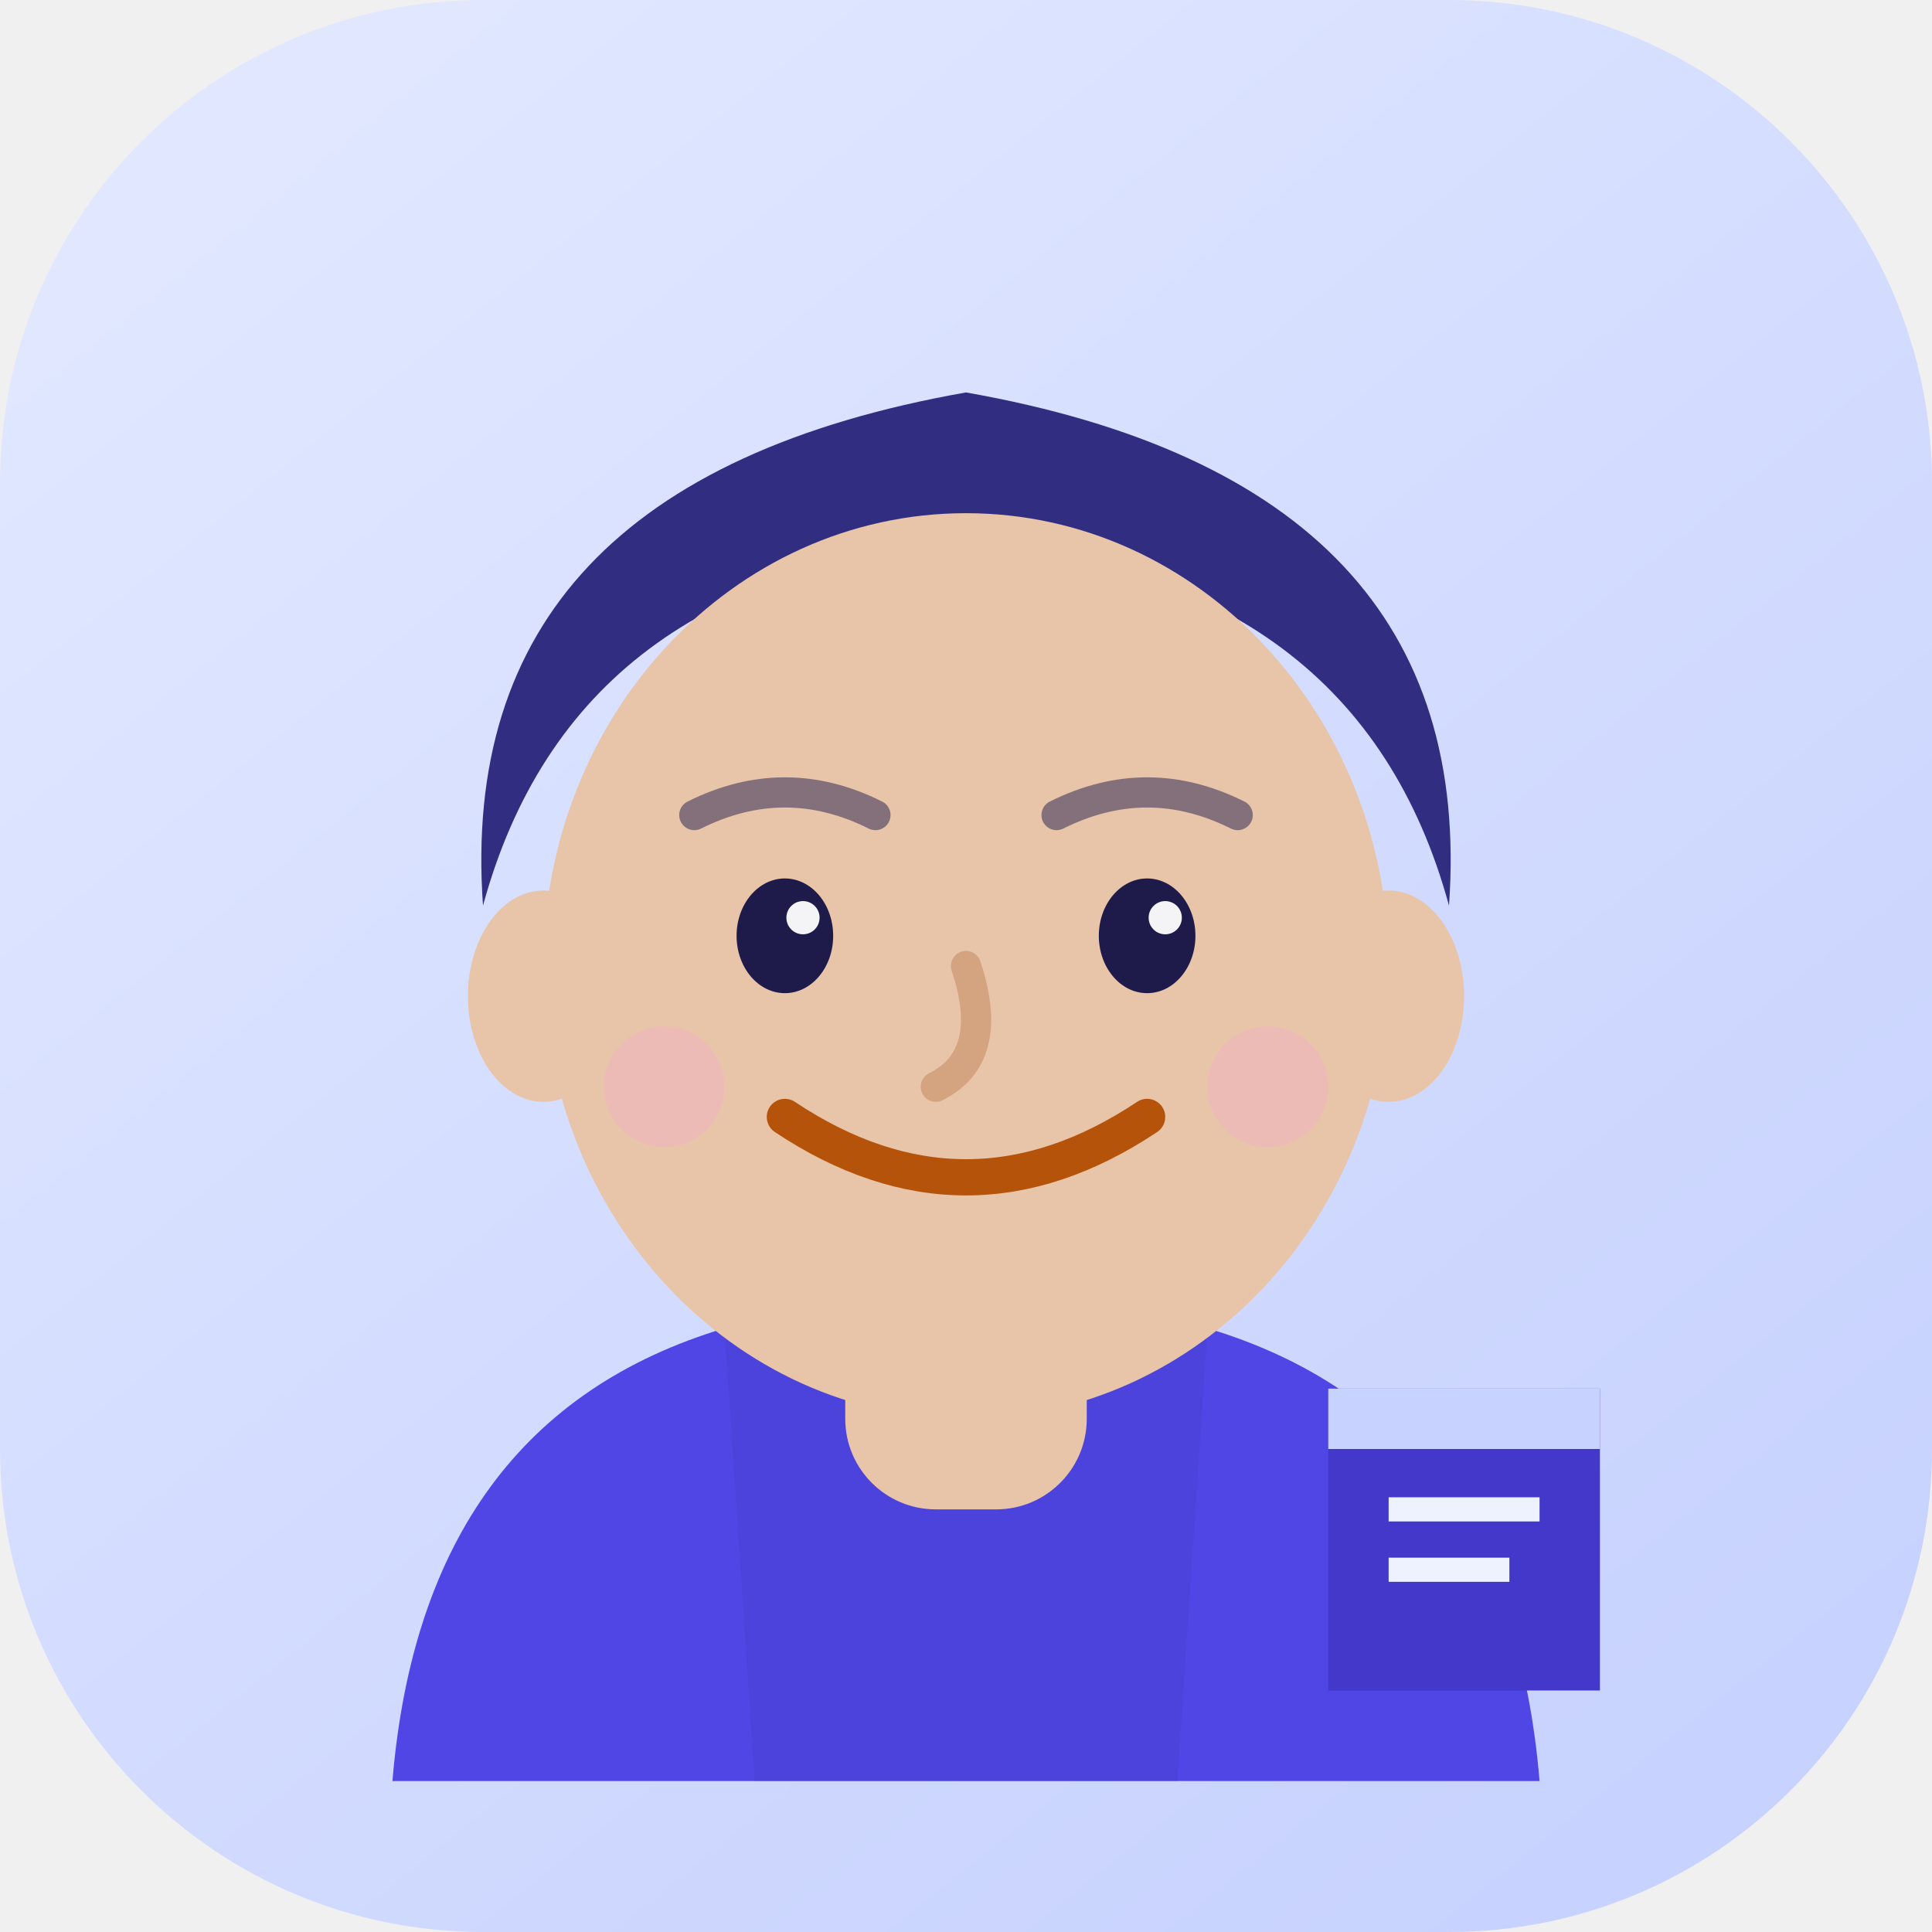
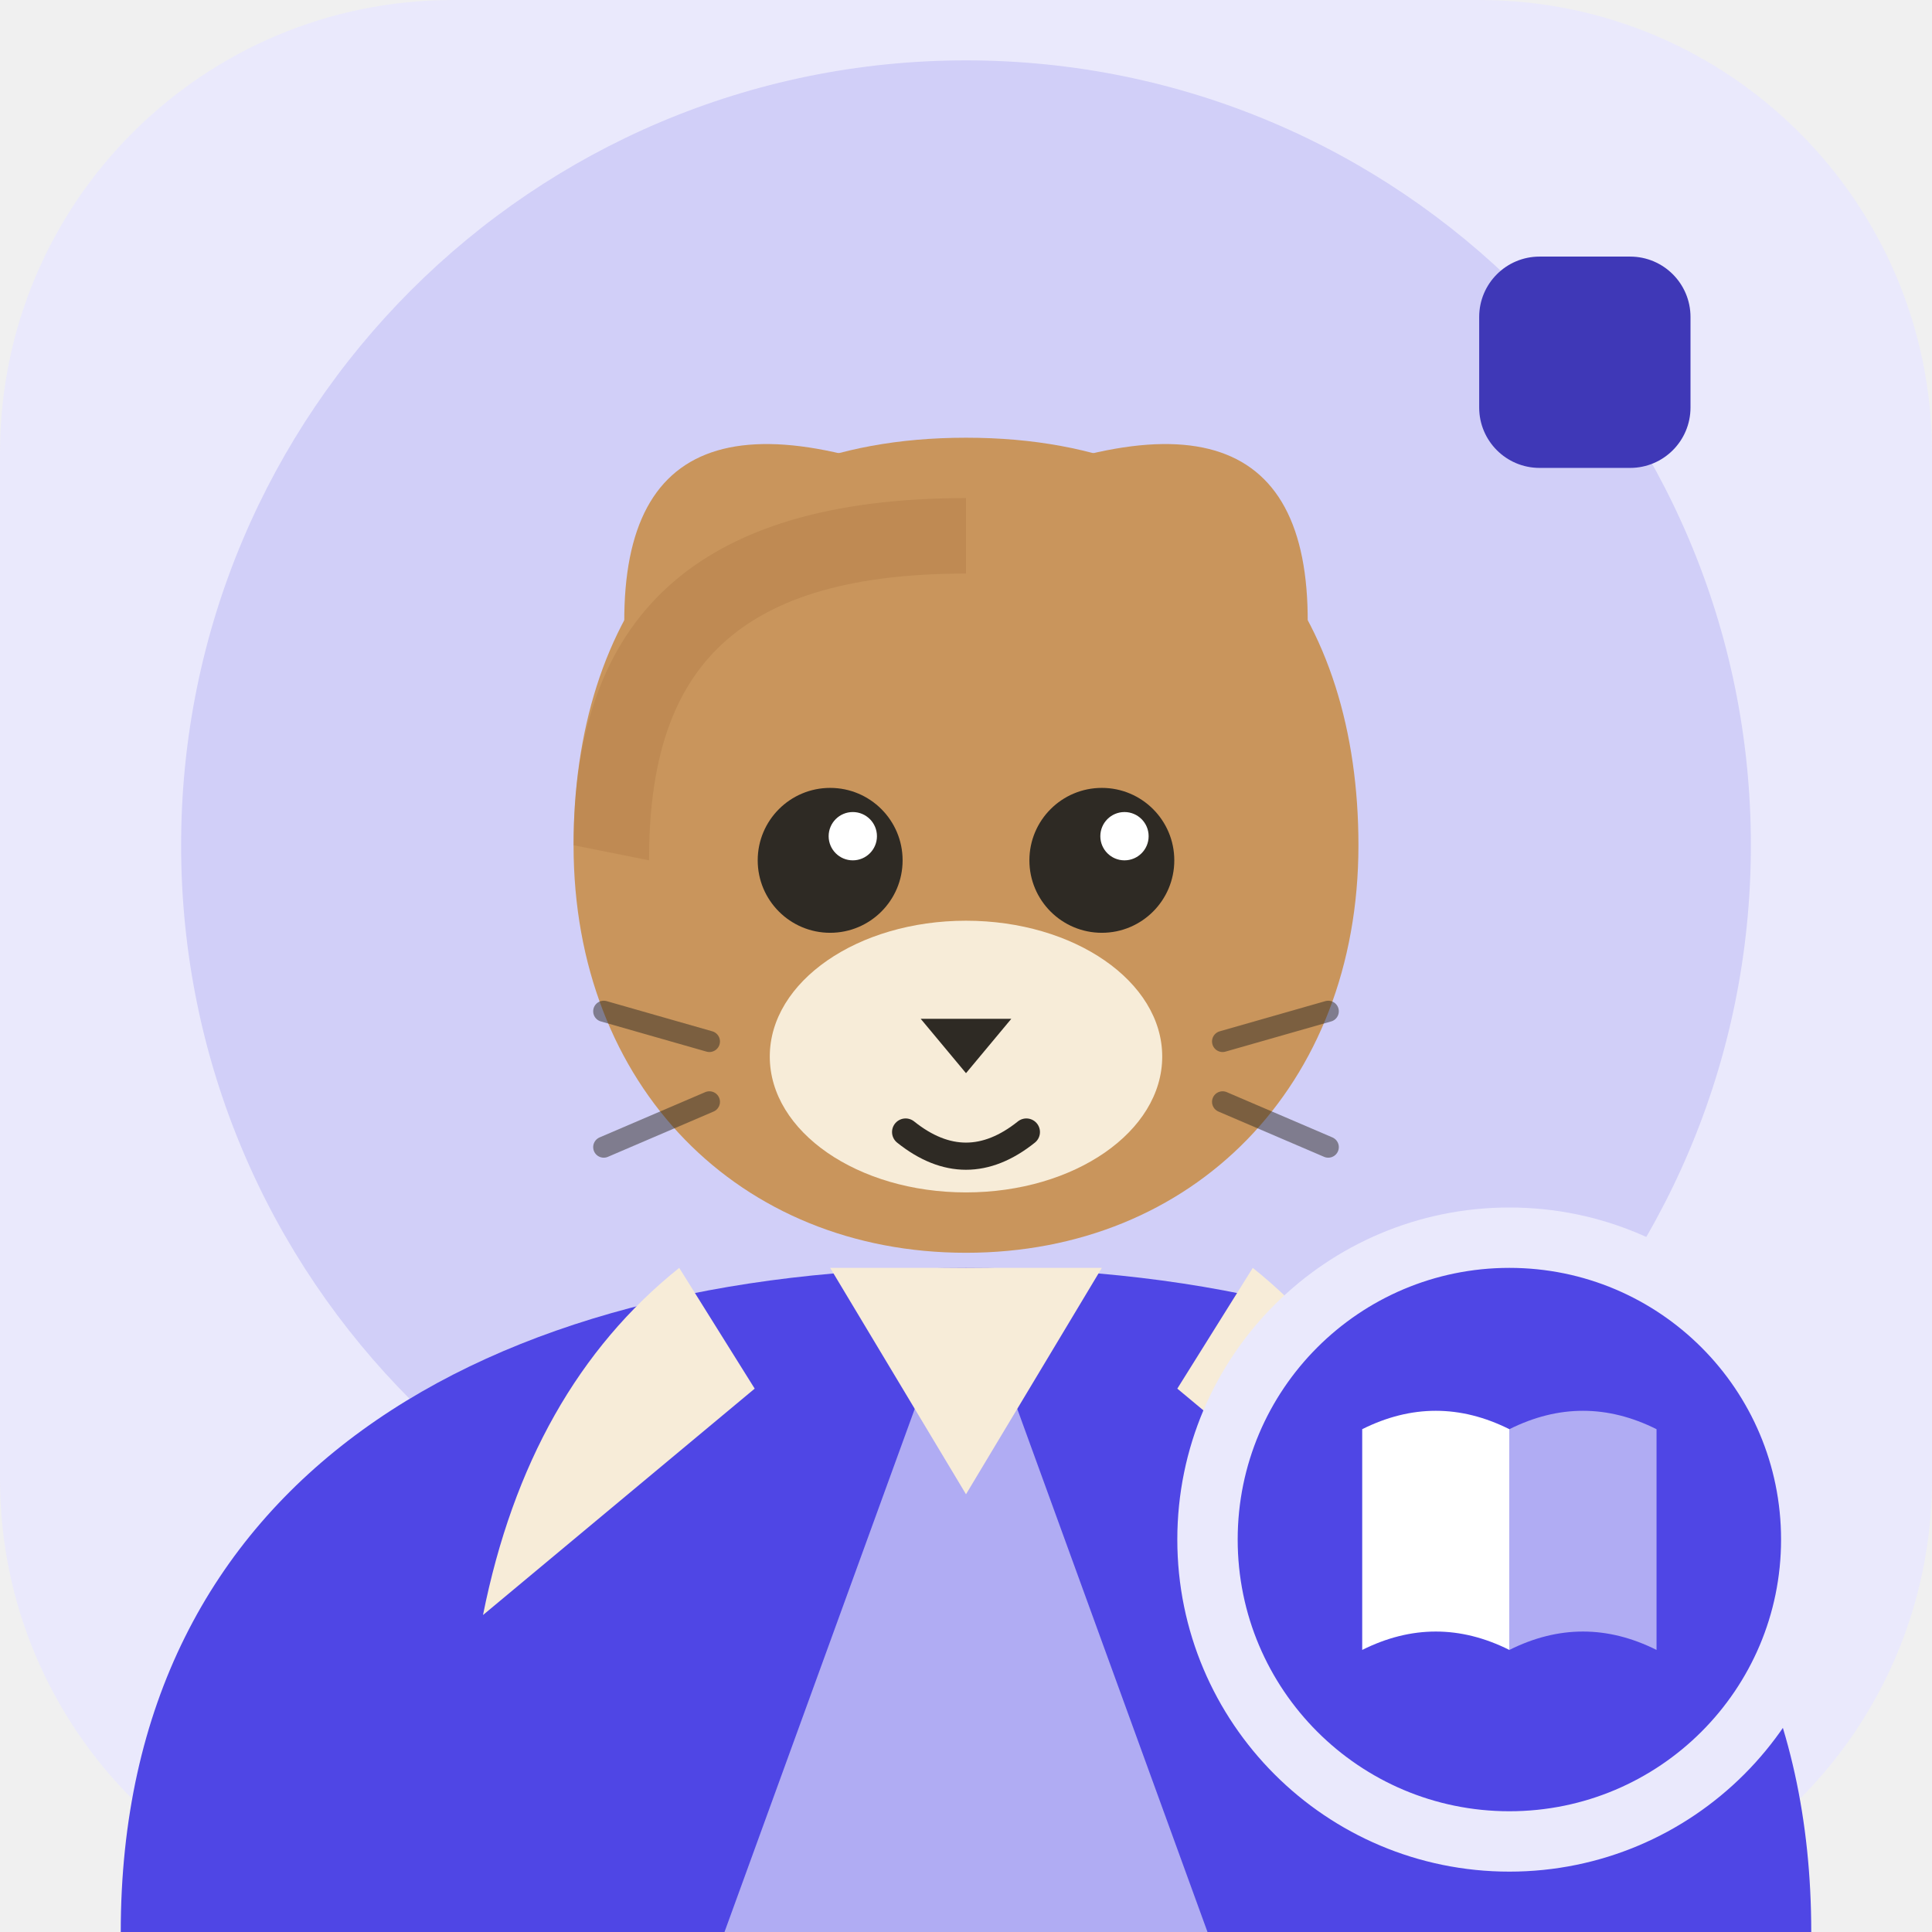
- <svg xmlns="http://www.w3.org/2000/svg" viewBox="0 0 128 128" role="img" aria-label="scene-academic">
-   <defs>
-     <linearGradient id="bg-scene-academic" x1="20" y1="8" x2="110" y2="120" gradientUnits="userSpaceOnUse">
-       <stop stop-color="#E0E7FF" />
-       <stop offset="1" stop-color="#C7D2FE" />
-     </linearGradient>
-   </defs>
-   <rect width="128" height="128" rx="32" fill="url(#bg-scene-academic)" />
-   <path d="M26 118 Q28 94 48 88 Q64 84 80 88 Q100 94 102 118 Z" fill="#4F46E5" />
-   <path d="M48 88 Q64 96 80 88 L78 118 H50 Z" fill="#4338CA" opacity="0.28" />
-   <path d="M32 60 Q30 32 64 26 Q98 32 96 60 Q90 38 64 36 Q38 38 32 60Z" fill="#312E81" />
-   <rect x="56" y="86" width="16" height="14" rx="6" fill="#E8C4A8" />
-   <ellipse cx="64" cy="64" rx="28" ry="30" fill="#E8C4A8" />
-   <ellipse cx="36" cy="66" rx="5" ry="7" fill="#E8C4A8" />
-   <ellipse cx="92" cy="66" rx="5" ry="7" fill="#E8C4A8" />
-   <ellipse cx="52" cy="62" rx="3.2" ry="3.8" fill="#1E1B4B" />
-   <ellipse cx="76" cy="62" rx="3.2" ry="3.8" fill="#1E1B4B" />
-   <circle cx="53.2" cy="60.8" r="1.1" fill="#fff" opacity="0.95" />
-   <circle cx="77.2" cy="60.8" r="1.1" fill="#fff" opacity="0.95" />
-   <path d="M46 54 Q52 51 58 54" fill="none" stroke="#1E1B4B" stroke-width="2" stroke-linecap="round" opacity="0.5" />
-   <path d="M70 54 Q76 51 82 54" fill="none" stroke="#1E1B4B" stroke-width="2" stroke-linecap="round" opacity="0.5" />
-   <path d="M64 64 Q66 70 62 72" fill="none" stroke="#C08457" stroke-width="2" stroke-linecap="round" opacity="0.5" />
-   <path d="M52 74 Q64 82 76 74" fill="none" stroke="#B45309" stroke-width="2.4" stroke-linecap="round" />
-   <circle cx="44" cy="72" r="4" fill="#F9A8D4" opacity="0.32" />
-   <circle cx="84" cy="72" r="4" fill="#F9A8D4" opacity="0.32" />
-   <g transform="translate(84,88)">
-     <path d="M4 4 H22 V24 H4 Z" fill="#4338CA" />
-     <path d="M4 4 H22 V8 H4 Z" fill="#C7D2FE" />
-     <path d="M8 12 H18 M8 16 H16" stroke="#EEF2FF" stroke-width="1.6" />
+ <svg xmlns="http://www.w3.org/2000/svg" viewBox="0 0 128 128" width="128" height="128">
+   <rect width="128" height="128" rx="30" fill="#EAE9FC" />
+   <circle cx="64" cy="56" r="52" fill="#D1CFF8" />
+   <path d="M8 128 c0 -30 24 -44 56 -44 s56 14 56 44 Z" fill="#4f46e5" />
+   <path d="M64 84 l-16 44 h32 Z" fill="#B0ACF3" />
+   <path d="M64 84 l-9 0 l9 15 l9 -15 Z" fill="#F7ECD8" />
+   <path d="M45 84 q-10 8 -13 23 l18 -15 Z" fill="#F7ECD8" />
+   <path d="M83 84 q10 8 13 23 l-18 -15 Z" fill="#F7ECD8" />
+   <path d="M42 48 Q38 24 59 31 Q52 42 51 52 Z" fill="#C9955C" />
+   <path d="M86 48 Q90 24 69 31 Q76 42 77 52 Z" fill="#C9955C" />
+   <path d="M47 45 Q44 31 56 34 Q51 42 51 48 Z" fill="#F7ECD8" />
+   <path d="M81 45 Q84 31 72 34 Q77 42 77 48 Z" fill="#F7ECD8" />
+   <path d="M64 29 c-18 0 -26 12 -26 27 0 16 11 27 26 27 s26 -11 26 -27 c0 -15 -8 -27 -26 -27 Z" fill="#C9955C" />
+   <path d="M38 56 c0 -15 8 -23 26 -23 v5 c-16 0 -21 7 -21 19 Z" fill="#AE7B46" opacity=".4" />
+   <ellipse cx="64" cy="70" rx="13" ry="9" fill="#F7ECD8" />
+   <path d="M47 69 l-7 -2 M47 73 l-7 3 M81 69 l7 -2 M81 73 l7 3" stroke="#2E2A24" stroke-width="1.4" stroke-linecap="round" opacity=".5" />
+   <circle cx="55" cy="57" r="4.8" fill="#2E2A24" />
+   <circle cx="73" cy="57" r="4.8" fill="#2E2A24" />
+   <circle cx="56.5" cy="55.4" r="1.6" fill="#FFFFFF" />
+   <circle cx="74.5" cy="55.4" r="1.6" fill="#FFFFFF" />
+   <path d="M61 67.5 h6 l-3 3.6 Z" fill="#2E2A24" />
+   <path d="M60 75 q4 3.2 8 0" stroke="#2E2A24" stroke-width="1.8" fill="none" stroke-linecap="round" />
+   <circle cx="100" cy="102" r="20" fill="#4f46e5" />
+   <circle cx="100" cy="102" r="20" fill="none" stroke="#EAE9FC" stroke-width="4" />
+   <g transform="translate(87,89) scale(0.8125)">
+     <path d="M4 7 q6 -3 12 0 v18 q-6 -3 -12 0 Z" fill="#FFFFFF" />
+     <path d="M28 7 q-6 -3 -12 0 v18 q6 -3 12 0 Z" fill="#FFFFFF" opacity=".55" />
  </g>
+   <rect x="98" y="17" width="14" height="14" rx="4" fill="#3F38B7" />
</svg>
